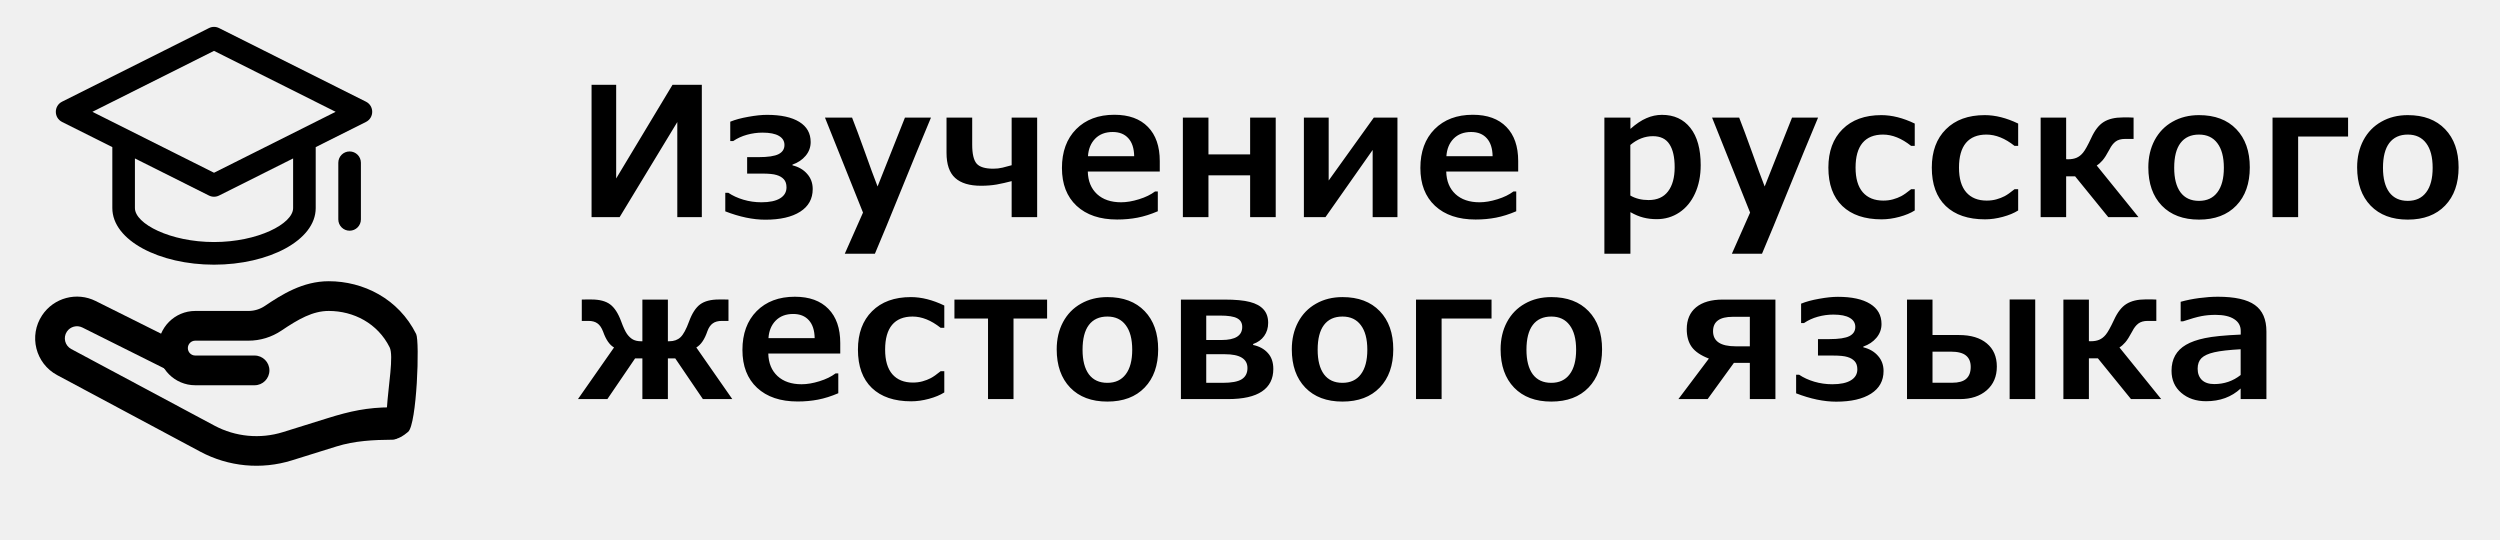
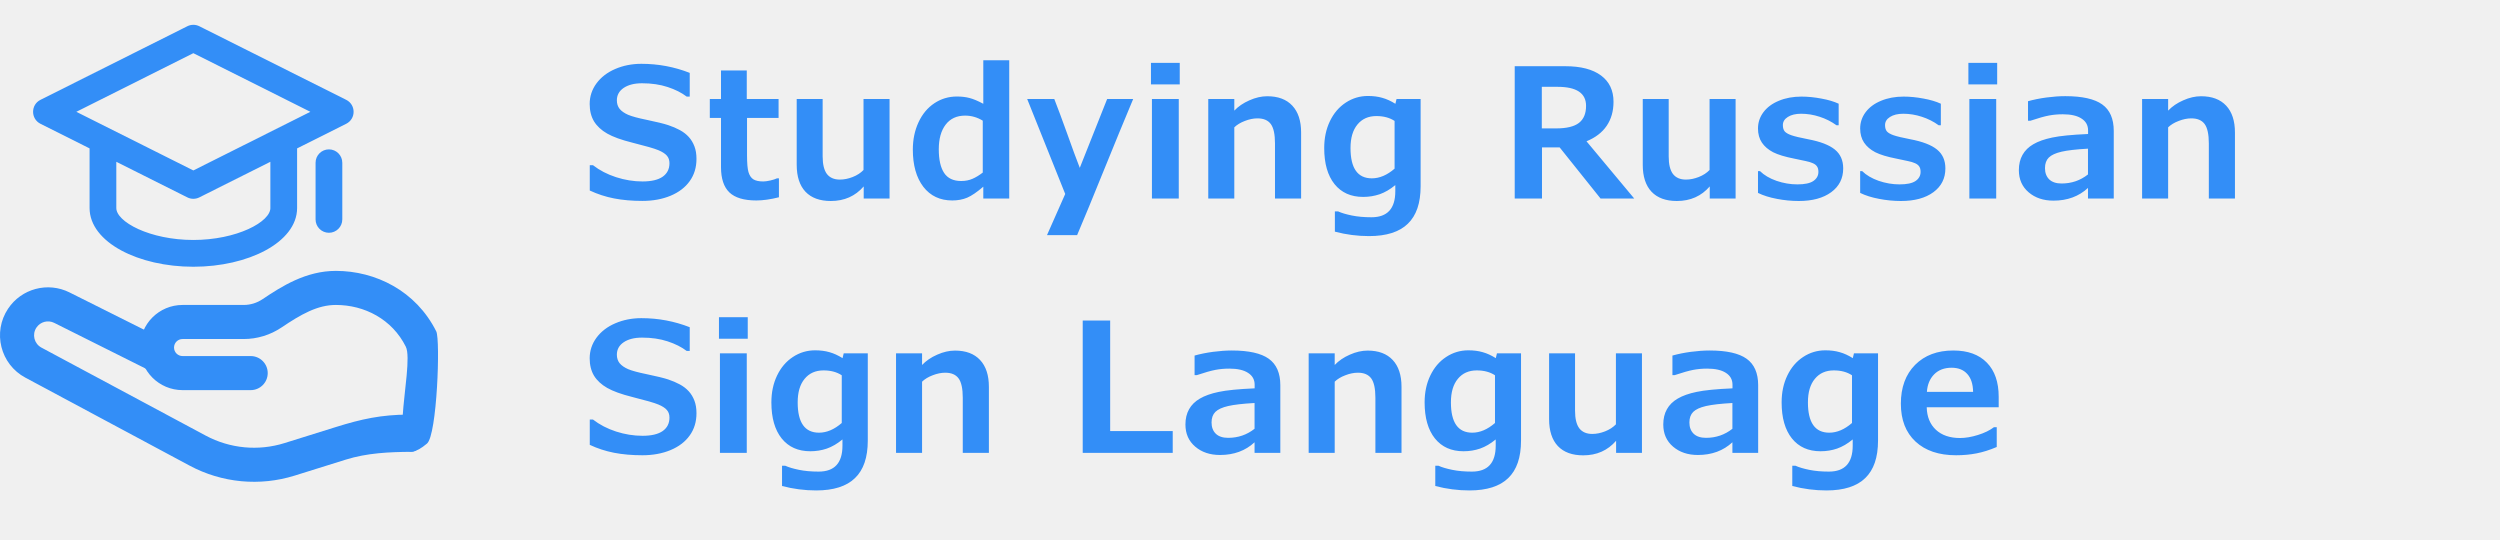
- <svg xmlns="http://www.w3.org/2000/svg" viewBox="0 0 1209 261" fill="current">
-   <path d="M297.98 41.02V86.309L325.223 41.02H339.402V105H327.543V59.023L299.656 105H286.078V41.02H297.98ZM393.027 91.422C393.027 96.148 391.008 99.801 386.969 102.379C382.93 104.957 377.315 106.246 370.125 106.246C364.138 106.246 357.678 104.9 350.746 102.207V93.227H352.207C354.298 94.63 356.733 95.747 359.512 96.578C362.319 97.409 365.227 97.824 368.234 97.824C372.159 97.824 375.152 97.194 377.215 95.934C379.306 94.673 380.352 92.897 380.352 90.606C380.352 88.944 379.922 87.641 379.062 86.695C378.203 85.75 377.029 85.062 375.539 84.633C374.078 84.174 371.743 83.945 368.535 83.945H361.316V75.996H366.773C371.385 75.996 374.637 75.509 376.527 74.535C378.418 73.561 379.363 72.086 379.363 70.109C379.363 68.219 378.475 66.758 376.699 65.727C374.923 64.667 372.273 64.137 368.75 64.137C366.229 64.137 363.723 64.481 361.23 65.168C358.767 65.856 356.547 66.872 354.57 68.219H353.152V58.852C355.53 57.878 358.438 57.09 361.875 56.488C365.341 55.858 368.363 55.543 370.941 55.543C377.673 55.543 382.872 56.675 386.539 58.938C390.206 61.2 392.039 64.452 392.039 68.691C392.039 71.184 391.223 73.404 389.59 75.352C387.986 77.271 385.866 78.689 383.23 79.606V79.949C386.238 80.694 388.616 82.083 390.363 84.117C392.139 86.122 393.027 88.557 393.027 91.422ZM412.062 56.875C413.695 61.029 415.758 66.572 418.25 73.504C420.714 80.465 422.762 86.022 424.395 90.176L437.629 56.875H450.219C448.299 61.286 441.124 78.775 428.691 109.34L423.105 122.703H408.539L417.348 102.809L398.957 56.875H412.062ZM501.566 105H489.234V87.598C486.742 88.257 484.322 88.801 481.973 89.231C479.652 89.632 477.132 89.832 474.41 89.832C468.853 89.832 464.685 88.572 461.906 86.051C459.128 83.53 457.738 79.477 457.738 73.891V56.875H470.156V69.938C470.156 74.406 470.872 77.471 472.305 79.133C473.737 80.766 476.43 81.582 480.383 81.582C481.93 81.582 483.419 81.41 484.852 81.066C486.284 80.723 487.745 80.336 489.234 79.906V56.875H501.566V105ZM526.059 82.957C526.173 87.569 527.663 91.207 530.527 93.871C533.392 96.507 537.273 97.824 542.172 97.824C544.807 97.824 547.686 97.337 550.809 96.363C553.96 95.389 556.552 94.129 558.586 92.582H559.918V102.164C556.509 103.625 553.243 104.656 550.121 105.258C547.027 105.859 543.733 106.16 540.238 106.16C531.931 106.16 525.4 103.954 520.645 99.543C515.918 95.132 513.555 89.03 513.555 81.238C513.555 73.361 515.846 67.102 520.43 62.461C525.042 57.82 531.201 55.5 538.906 55.5C545.924 55.5 551.339 57.462 555.148 61.387C558.958 65.283 560.863 70.783 560.863 77.887V82.957H526.059ZM548.488 75.523C548.431 71.771 547.5 68.892 545.695 66.887C543.891 64.853 541.355 63.836 538.09 63.836C534.566 63.836 531.745 64.91 529.625 67.059C527.534 69.207 526.374 72.029 526.145 75.523H548.488ZM616.938 105H604.562V84.805H584.41V105H572.035V56.875H584.41V74.664H604.562V56.875H616.938V105ZM675.805 105H663.816V72.516L641 105H630.559V56.875H642.547V87.297L664.375 56.875H675.805V105ZM699.395 82.957C699.509 87.569 700.999 91.207 703.863 93.871C706.728 96.507 710.609 97.824 715.508 97.824C718.143 97.824 721.022 97.337 724.145 96.363C727.296 95.389 729.888 94.129 731.922 92.582H733.254V102.164C729.845 103.625 726.579 104.656 723.457 105.258C720.363 105.859 717.069 106.16 713.574 106.16C705.267 106.16 698.736 103.954 693.98 99.543C689.254 95.132 686.891 89.03 686.891 81.238C686.891 73.361 689.182 67.102 693.766 62.461C698.378 57.82 704.536 55.5 712.242 55.5C719.26 55.5 724.674 57.462 728.484 61.387C732.294 65.283 734.199 70.783 734.199 77.887V82.957H699.395ZM721.824 75.523C721.767 71.771 720.836 68.892 719.031 66.887C717.227 64.853 714.691 63.836 711.426 63.836C707.902 63.836 705.081 64.91 702.961 67.059C700.87 69.207 699.71 72.029 699.48 75.523H721.824ZM822.457 79.863C822.457 85.019 821.54 89.588 819.707 93.57C817.902 97.523 815.367 100.589 812.102 102.766C808.865 104.914 805.227 105.988 801.188 105.988C798.867 105.988 796.719 105.73 794.742 105.215C792.766 104.728 790.674 103.854 788.469 102.594V122.703H775.879V56.875H788.469V62.332C791.219 59.897 793.811 58.164 796.246 57.133C798.681 56.073 801.173 55.543 803.723 55.543C809.566 55.543 814.15 57.648 817.473 61.859C820.796 66.07 822.457 72.072 822.457 79.863ZM809.867 80.894C809.867 75.996 809.022 72.272 807.332 69.723C805.671 67.144 803.007 65.856 799.34 65.856C795.444 65.856 791.806 67.273 788.426 70.109V94.559C790.947 96.019 793.883 96.75 797.234 96.75C801.388 96.75 804.525 95.361 806.645 92.582C808.793 89.775 809.867 85.879 809.867 80.894ZM841.062 56.875C842.695 61.029 844.758 66.572 847.25 73.504C849.714 80.465 851.762 86.022 853.395 90.176L866.629 56.875H879.219C877.299 61.286 870.124 78.775 857.691 109.34L852.105 122.703H837.539L846.348 102.809L827.957 56.875H841.062ZM909.941 106.074C901.777 106.074 895.447 103.926 890.949 99.629C886.452 95.303 884.203 89.116 884.203 81.066C884.203 73.217 886.48 67.03 891.035 62.504C895.59 57.949 901.849 55.672 909.812 55.672C914.94 55.672 920.326 57.033 925.969 59.754V70.539H924.207C919.624 66.901 915.098 65.082 910.629 65.082C906.275 65.082 902.966 66.428 900.703 69.121C898.469 71.814 897.352 75.796 897.352 81.066C897.352 86.309 898.512 90.276 900.832 92.969C903.181 95.662 906.49 97.008 910.758 97.008C912.448 97.008 914.009 96.807 915.441 96.406C916.902 96.005 918.234 95.49 919.438 94.859C920.641 94.229 922.23 93.112 924.207 91.508H925.969V101.777C923.992 103.038 921.514 104.069 918.535 104.871C915.585 105.673 912.72 106.074 909.941 106.074ZM959.957 106.074C951.793 106.074 945.462 103.926 940.965 99.629C936.467 95.303 934.219 89.116 934.219 81.066C934.219 73.217 936.496 67.03 941.051 62.504C945.605 57.949 951.865 55.672 959.828 55.672C964.956 55.672 970.341 57.033 975.984 59.754V70.539H974.223C969.639 66.901 965.113 65.082 960.645 65.082C956.29 65.082 952.982 66.428 950.719 69.121C948.484 71.814 947.367 75.796 947.367 81.066C947.367 86.309 948.527 90.276 950.848 92.969C953.197 95.662 956.505 97.008 960.773 97.008C962.464 97.008 964.025 96.807 965.457 96.406C966.918 96.005 968.25 95.49 969.453 94.859C970.656 94.229 972.246 93.112 974.223 91.508H975.984V101.777C974.008 103.038 971.53 104.069 968.551 104.871C965.6 105.673 962.736 106.074 959.957 106.074ZM999.188 105H986.855V56.875H999.188V76.984L1000.09 77.027C1001.69 77.027 1003.07 76.784 1004.21 76.297C1005.36 75.81 1006.41 74.993 1007.35 73.848C1008.33 72.673 1009.66 70.281 1011.35 66.672C1013.04 62.977 1015.04 60.413 1017.36 58.98C1019.71 57.52 1022.79 56.789 1026.6 56.789H1029.65L1031.8 56.875V67.188H1027.63C1025.74 67.188 1024.22 67.617 1023.08 68.477C1021.96 69.336 1021 70.568 1020.2 72.172C1018.82 74.75 1017.68 76.555 1016.76 77.586C1015.87 78.617 1014.94 79.434 1013.97 80.035L1034.16 105H1019.55L1003.53 85.277H999.188V105ZM1088 80.938C1088 88.729 1085.83 94.888 1081.47 99.414C1077.12 103.94 1071.1 106.203 1063.43 106.203C1055.81 106.203 1049.82 103.954 1045.46 99.457C1041.11 94.931 1038.93 88.758 1038.93 80.938C1038.93 76.01 1039.95 71.628 1041.98 67.789C1044.05 63.922 1046.94 60.943 1050.66 58.852C1054.39 56.732 1058.64 55.672 1063.43 55.672C1071.1 55.672 1077.12 57.935 1081.47 62.461C1085.83 66.987 1088 73.146 1088 80.938ZM1051.44 81.152C1051.44 86.28 1052.45 90.233 1054.49 93.012C1056.55 95.762 1059.53 97.137 1063.43 97.137C1067.29 97.137 1070.26 95.762 1072.32 93.012C1074.41 90.262 1075.46 86.309 1075.46 81.152C1075.46 75.967 1074.41 72 1072.32 69.25C1070.26 66.471 1067.29 65.082 1063.43 65.082C1059.53 65.082 1056.55 66.443 1054.49 69.164C1052.45 71.857 1051.44 75.853 1051.44 81.152ZM1135.53 66.027H1111.38V105H1099V56.875H1135.53V66.027ZM1188.98 80.938C1188.98 88.729 1186.8 94.888 1182.45 99.414C1178.1 103.94 1172.08 106.203 1164.4 106.203C1156.78 106.203 1150.8 103.954 1146.44 99.457C1142.09 94.931 1139.91 88.758 1139.91 80.938C1139.91 76.01 1140.93 71.628 1142.96 67.789C1145.02 63.922 1147.92 60.943 1151.64 58.852C1155.36 56.732 1159.62 55.672 1164.4 55.672C1172.08 55.672 1178.1 57.935 1182.45 62.461C1186.8 66.987 1188.98 73.146 1188.98 80.938ZM1152.41 81.152C1152.41 86.28 1153.43 90.233 1155.46 93.012C1157.53 95.762 1160.51 97.137 1164.4 97.137C1168.27 97.137 1171.23 95.762 1173.3 93.012C1175.39 90.262 1176.43 86.309 1176.43 81.152C1176.43 75.967 1175.39 72 1173.3 69.25C1171.23 66.471 1168.27 65.082 1164.4 65.082C1160.51 65.082 1157.53 66.443 1155.46 69.164C1153.43 71.857 1152.41 75.853 1152.41 81.152ZM322.988 165.027H323.719C325.924 165.027 327.715 164.383 329.09 163.094C330.465 161.805 331.854 159.241 333.258 155.402C334.69 151.507 336.466 148.771 338.586 147.195C340.734 145.62 343.757 144.832 347.652 144.832H350.445L352.293 144.875V155.188H349.113C347.251 155.188 345.776 155.589 344.688 156.391C343.599 157.164 342.74 158.41 342.109 160.129C340.763 164.111 338.973 166.746 336.738 168.035L354.141 193H339.918L326.555 173.32H322.988V193H310.656V173.32H307.133L293.727 193H279.504L296.949 168.035C294.801 166.832 293.039 164.283 291.664 160.387C290.919 158.439 289.988 157.092 288.871 156.348C287.783 155.574 286.35 155.188 284.574 155.188H281.352V144.875L283.242 144.832H286.035C289.931 144.832 292.939 145.62 295.059 147.195C297.178 148.771 298.954 151.507 300.387 155.402C301.418 158.238 302.363 160.272 303.223 161.504C304.111 162.736 305.085 163.638 306.145 164.211C307.204 164.755 308.465 165.027 309.926 165.027H310.656V144.875H322.988V165.027ZM371.543 170.957C371.658 175.569 373.147 179.207 376.012 181.871C378.876 184.507 382.758 185.824 387.656 185.824C390.292 185.824 393.171 185.337 396.293 184.363C399.444 183.389 402.036 182.129 404.07 180.582H405.402V190.164C401.993 191.625 398.728 192.656 395.605 193.258C392.512 193.859 389.217 194.16 385.723 194.16C377.415 194.16 370.884 191.954 366.129 187.543C361.402 183.132 359.039 177.03 359.039 169.238C359.039 161.361 361.331 155.102 365.914 150.461C370.526 145.82 376.685 143.5 384.391 143.5C391.409 143.5 396.823 145.462 400.633 149.387C404.443 153.283 406.348 158.783 406.348 165.887V170.957H371.543ZM393.973 163.523C393.915 159.771 392.984 156.892 391.18 154.887C389.375 152.853 386.84 151.836 383.574 151.836C380.051 151.836 377.229 152.91 375.109 155.059C373.018 157.207 371.858 160.029 371.629 163.523H393.973ZM440.637 194.074C432.473 194.074 426.142 191.926 421.645 187.629C417.147 183.303 414.898 177.116 414.898 169.066C414.898 161.217 417.176 155.03 421.73 150.504C426.285 145.949 432.544 143.672 440.508 143.672C445.635 143.672 451.021 145.033 456.664 147.754V158.539H454.902C450.319 154.901 445.793 153.082 441.324 153.082C436.97 153.082 433.661 154.428 431.398 157.121C429.164 159.814 428.047 163.796 428.047 169.066C428.047 174.309 429.207 178.276 431.527 180.969C433.876 183.661 437.185 185.008 441.453 185.008C443.143 185.008 444.704 184.807 446.137 184.406C447.598 184.005 448.93 183.49 450.133 182.859C451.336 182.229 452.926 181.112 454.902 179.508H456.664V189.777C454.688 191.038 452.21 192.069 449.23 192.871C446.28 193.673 443.415 194.074 440.637 194.074ZM506.379 154.027H490.137V193H477.805V154.027H461.562V144.875H506.379V154.027ZM560.09 168.938C560.09 176.729 557.913 182.888 553.559 187.414C549.204 191.94 543.189 194.203 535.512 194.203C527.892 194.203 521.905 191.954 517.551 187.457C513.197 182.931 511.02 176.758 511.02 168.938C511.02 164.01 512.036 159.628 514.07 155.789C516.133 151.922 519.026 148.943 522.75 146.852C526.474 144.732 530.728 143.672 535.512 143.672C543.189 143.672 549.204 145.935 553.559 150.461C557.913 154.987 560.09 161.146 560.09 168.938ZM523.523 169.152C523.523 174.28 524.54 178.233 526.574 181.012C528.637 183.762 531.616 185.137 535.512 185.137C539.379 185.137 542.344 183.762 544.406 181.012C546.497 178.262 547.543 174.309 547.543 169.152C547.543 163.967 546.497 160 544.406 157.25C542.344 154.471 539.379 153.082 535.512 153.082C531.616 153.082 528.637 154.443 526.574 157.164C524.54 159.857 523.523 163.853 523.523 169.152ZM571.09 144.875H592.059C597.444 144.875 601.583 145.262 604.477 146.035C607.37 146.78 609.561 147.983 611.051 149.645C612.54 151.277 613.285 153.44 613.285 156.133C613.285 158.568 612.641 160.688 611.352 162.492C610.091 164.268 608.315 165.557 606.023 166.359V166.832C609.003 167.462 611.366 168.751 613.113 170.699C614.889 172.618 615.777 175.197 615.777 178.434C615.777 183.217 613.944 186.841 610.277 189.305C606.639 191.768 601.154 193 593.82 193H571.09V144.875ZM590.727 164.426C597.401 164.426 600.738 162.32 600.738 158.109C600.738 156.19 599.936 154.801 598.332 153.941C596.757 153.053 593.949 152.609 589.91 152.609H583.336V164.426H590.727ZM591.242 185.137C595.568 185.137 598.647 184.564 600.48 183.418C602.342 182.243 603.273 180.439 603.273 178.004C603.273 173.535 599.621 171.301 592.316 171.301H583.336V185.137H591.242ZM673.785 168.938C673.785 176.729 671.608 182.888 667.254 187.414C662.9 191.94 656.884 194.203 649.207 194.203C641.587 194.203 635.6 191.954 631.246 187.457C626.892 182.931 624.715 176.758 624.715 168.938C624.715 164.01 625.732 159.628 627.766 155.789C629.828 151.922 632.721 148.943 636.445 146.852C640.169 144.732 644.423 143.672 649.207 143.672C656.884 143.672 662.9 145.935 667.254 150.461C671.608 154.987 673.785 161.146 673.785 168.938ZM637.219 169.152C637.219 174.28 638.236 178.233 640.27 181.012C642.332 183.762 645.311 185.137 649.207 185.137C653.074 185.137 656.039 183.762 658.102 181.012C660.193 178.262 661.238 174.309 661.238 169.152C661.238 163.967 660.193 160 658.102 157.25C656.039 154.471 653.074 153.082 649.207 153.082C645.311 153.082 642.332 154.443 640.27 157.164C638.236 159.857 637.219 163.853 637.219 169.152ZM721.309 154.027H697.16V193H684.785V144.875H721.309V154.027ZM774.762 168.938C774.762 176.729 772.585 182.888 768.23 187.414C763.876 191.94 757.861 194.203 750.184 194.203C742.564 194.203 736.577 191.954 732.223 187.457C727.868 182.931 725.691 176.758 725.691 168.938C725.691 164.01 726.708 159.628 728.742 155.789C730.805 151.922 733.698 148.943 737.422 146.852C741.146 144.732 745.4 143.672 750.184 143.672C757.861 143.672 763.876 145.935 768.23 150.461C772.585 154.987 774.762 161.146 774.762 168.938ZM738.195 169.152C738.195 174.28 739.212 178.233 741.246 181.012C743.309 183.762 746.288 185.137 750.184 185.137C754.051 185.137 757.016 183.762 759.078 181.012C761.169 178.262 762.215 174.309 762.215 169.152C762.215 163.967 761.169 160 759.078 157.25C757.016 154.471 754.051 153.082 750.184 153.082C746.288 153.082 743.309 154.443 741.246 157.164C739.212 159.857 738.195 163.853 738.195 169.152ZM858.594 193H846.219V175.469H838.527L825.809 193H811.672L826.41 173.406C822.486 171.888 819.721 170.012 818.117 167.777C816.513 165.543 815.711 162.678 815.711 159.184C815.711 154.629 817.215 151.105 820.223 148.613C823.259 146.121 827.57 144.875 833.156 144.875H858.594V193ZM846.219 167.477V153.211H837.926C831.595 153.211 828.43 155.531 828.43 160.172C828.43 165.042 832.068 167.477 839.344 167.477H846.219ZM910.887 179.422C910.887 184.148 908.867 187.801 904.828 190.379C900.789 192.957 895.174 194.246 887.984 194.246C881.997 194.246 875.538 192.9 868.605 190.207V181.227H870.066C872.158 182.63 874.592 183.747 877.371 184.578C880.178 185.409 883.086 185.824 886.094 185.824C890.018 185.824 893.012 185.194 895.074 183.934C897.165 182.673 898.211 180.897 898.211 178.605C898.211 176.944 897.781 175.641 896.922 174.695C896.062 173.75 894.888 173.062 893.398 172.633C891.938 172.174 889.603 171.945 886.395 171.945H879.176V163.996H884.633C889.245 163.996 892.496 163.509 894.387 162.535C896.277 161.561 897.223 160.086 897.223 158.109C897.223 156.219 896.335 154.758 894.559 153.727C892.783 152.667 890.133 152.137 886.609 152.137C884.089 152.137 881.582 152.48 879.09 153.168C876.626 153.855 874.406 154.872 872.43 156.219H871.012V146.852C873.389 145.878 876.297 145.09 879.734 144.488C883.201 143.858 886.223 143.543 888.801 143.543C895.533 143.543 900.732 144.674 904.398 146.938C908.065 149.201 909.898 152.452 909.898 156.691C909.898 159.184 909.082 161.404 907.449 163.352C905.845 165.271 903.725 166.689 901.09 167.605V167.949C904.098 168.694 906.475 170.083 908.223 172.117C909.999 174.122 910.887 176.557 910.887 179.422ZM971.859 144.832H984.234V193H971.859V144.832ZM965.672 177.273C965.672 182.057 964.039 185.882 960.773 188.746C957.508 191.582 953.197 193 947.84 193H922.23V144.875H934.562V162.02H947.367C953.125 162.02 957.608 163.366 960.816 166.059C964.053 168.751 965.672 172.49 965.672 177.273ZM944.059 185.094C947.152 185.094 949.415 184.464 950.848 183.203C952.309 181.914 953.039 179.995 953.039 177.445C953.039 175.01 952.28 173.177 950.762 171.945C949.243 170.685 946.78 170.055 943.371 170.055H934.562V185.094H944.059ZM1010.19 193H997.855V144.875H1010.19V164.984L1011.09 165.027C1012.69 165.027 1014.07 164.784 1015.21 164.297C1016.36 163.81 1017.41 162.993 1018.35 161.848C1019.33 160.673 1020.66 158.281 1022.35 154.672C1024.04 150.977 1026.04 148.413 1028.36 146.98C1030.71 145.52 1033.79 144.789 1037.6 144.789H1040.65L1042.8 144.875V155.188H1038.63C1036.74 155.188 1035.22 155.617 1034.08 156.477C1032.96 157.336 1032 158.568 1031.2 160.172C1029.82 162.75 1028.68 164.555 1027.76 165.586C1026.87 166.617 1025.94 167.434 1024.97 168.035L1045.16 193H1030.55L1014.53 173.277H1010.19V193ZM1083.58 187.887C1079.17 191.983 1073.6 194.031 1066.86 194.031C1062.02 194.031 1058.03 192.685 1054.88 189.992C1051.72 187.299 1050.15 183.733 1050.15 179.293C1050.15 176.457 1050.74 173.993 1051.91 171.902C1053.08 169.811 1054.83 168.092 1057.15 166.746C1059.5 165.371 1062.54 164.297 1066.26 163.523C1069.99 162.721 1075.77 162.148 1083.62 161.805V160.043C1083.62 157.579 1082.56 155.674 1080.44 154.328C1078.35 152.953 1075.34 152.266 1071.42 152.266C1069.04 152.266 1066.79 152.466 1064.67 152.867C1062.55 153.268 1059.56 154.113 1055.69 155.402H1054.57V145.949C1057.32 145.176 1060.3 144.574 1063.51 144.145C1066.75 143.715 1069.77 143.5 1072.58 143.5C1080.77 143.5 1086.73 144.832 1090.45 147.496C1094.18 150.16 1096.04 154.428 1096.04 160.301V193H1083.58V187.887ZM1083.58 168.895C1077.93 169.21 1073.68 169.697 1070.82 170.355C1067.95 171.014 1065.89 171.96 1064.63 173.191C1063.4 174.423 1062.78 176.128 1062.78 178.305C1062.78 180.596 1063.47 182.415 1064.84 183.762C1066.22 185.079 1068.21 185.738 1070.82 185.738C1075.63 185.738 1079.88 184.277 1083.58 181.355V168.895Z" fill="current" />
-   <path fill-rule="evenodd" clip-rule="evenodd" d="M30.02 49.173L101.055 13.578C102.594 12.807 104.404 12.807 105.943 13.578L176.978 49.173C181.006 51.191 181.006 56.951 176.978 58.969L152.678 71.146V100.619C152.678 116.302 129.815 128 103.499 128C77.184 128 54.321 116.302 54.321 100.619V71.146L30.02 58.969C25.992 56.951 25.992 51.191 30.02 49.173ZM65.249 76.623V100.619C65.249 108.255 82.434 117.048 103.499 117.048C124.564 117.048 141.749 108.255 141.749 100.619V76.623L105.943 94.565C104.404 95.336 102.594 95.336 101.055 94.565L65.249 76.623ZM163.606 78.714V106.095C163.606 109.12 166.053 111.571 169.07 111.571C172.088 111.571 174.535 109.12 174.535 106.095V78.714C174.535 75.69 172.088 73.238 169.07 73.238C166.053 73.238 163.606 75.69 163.606 78.714ZM103.499 24.599L162.316 54.071L103.499 83.544L44.682 54.071L103.499 24.599Z" fill="current" stroke="current" />
-   <path fill-rule="evenodd" clip-rule="evenodd" d="M201.257 161.533C192.702 144.388 175.644 136 158.98 136C146.388 136 136.208 142.481 128.101 147.943C125.747 149.53 122.997 150.374 120.189 150.374H94.428C84.525 150.374 76.498 158.418 76.498 168.341C76.498 178.264 84.525 186.308 94.428 186.308H123.118C127.079 186.308 130.291 183.09 130.291 179.121C130.291 175.152 127.079 171.934 123.118 171.934H94.428C92.448 171.934 90.842 170.325 90.842 168.341C90.842 166.356 92.448 164.747 94.428 164.747H120.189C125.878 164.747 131.409 163.035 136.105 159.871C144.364 154.307 151.233 150.374 158.98 150.374C171.006 150.374 182.638 156.36 188.427 167.961C192.504 176.132 177.769 225.424 197.359 208.848C201.592 205.266 203.029 165.084 201.257 161.533Z" fill="current" />
-   <path d="M32.343 160.379C33.984 157.921 37.201 157.068 39.847 158.389L79.785 178.327C83.33 180.097 87.641 178.662 89.413 175.123C91.186 171.583 89.749 167.279 86.204 165.509L46.266 145.571C37.145 141.018 26.057 143.958 20.4 152.429C13.78 162.344 17.155 175.796 27.676 181.423L96.905 218.452C110.491 225.719 126.43 227.227 141.141 222.637L162.751 215.895C171.471 213.174 180.575 212.708 189.845 212.642C191.686 212.629 193.289 211.376 193.729 209.589L195.462 202.557C195.992 200.408 194.676 198.237 192.526 197.713L189.961 197.089C189.651 197.013 189.331 196.974 189.012 196.976C177.647 197.025 169.402 198.805 158.469 202.216L136.86 208.958C125.827 212.401 113.872 211.27 103.683 205.82L34.453 168.791C31.401 167.158 30.422 163.255 32.343 160.379Z" fill="current" />
+ <svg xmlns="http://www.w3.org/2000/svg" viewBox="0 0 1209 261" fill="none">
+   <g clip-path="url(#clip0_3723_2612)">
+     <path fill-rule="evenodd" clip-rule="evenodd" d="M20.021 49.173L91.056 13.578C92.595 12.807 94.405 12.807 95.944 13.578L166.979 49.173C171.007 51.191 171.007 56.951 166.979 58.969L142.679 71.146V100.619C142.679 116.302 119.816 128 93.5 128C67.184 128 44.321 116.302 44.321 100.619V71.146L20.021 58.969C15.993 56.951 15.993 51.191 20.021 49.173ZM55.25 76.623V100.619C55.25 108.255 72.435 117.048 93.5 117.048C114.565 117.048 131.75 108.255 131.75 100.619V76.623L95.944 94.565C94.405 95.336 92.595 95.336 91.056 94.565L55.25 76.623ZM153.607 78.714V106.095C153.607 109.12 156.054 111.571 159.071 111.571C162.089 111.571 164.536 109.12 164.536 106.095V78.714C164.536 75.69 162.089 73.238 159.071 73.238C156.054 73.238 153.607 75.69 153.607 78.714ZM93.5 24.599L152.317 54.071L93.5 83.544L34.683 54.071L93.5 24.599Z" fill="#338EF7" stroke="#338EF7" stroke-width="2" />
+     <path fill-rule="evenodd" clip-rule="evenodd" d="M210.977 160.267C201.151 140.614 181.559 131 162.42 131C147.958 131 136.266 138.429 126.955 144.689C124.25 146.508 121.092 147.476 117.868 147.476H88.281C76.907 147.476 67.686 156.696 67.686 168.07C67.686 179.444 76.907 188.664 88.281 188.664H121.232C125.781 188.664 129.469 184.976 129.469 180.427C129.469 175.877 125.781 172.189 121.232 172.189H88.281C86.006 172.189 84.162 170.345 84.162 168.07C84.162 165.795 86.006 163.951 88.281 163.951H117.868C124.402 163.951 130.755 161.988 136.148 158.362C145.633 151.984 153.522 147.476 162.42 147.476C176.233 147.476 189.592 154.337 196.241 167.635C200.924 177 184 233.5 206.499 214.5C211.362 210.394 213.012 164.336 210.977 160.267Z" fill="#338EF7" />
+     <path d="M17.611 158.428C19.494 155.602 23.187 154.621 26.225 156.14L72.068 179.062C76.137 181.096 81.085 179.447 83.12 175.378C85.155 171.308 83.505 166.36 79.436 164.326L33.593 141.404C23.123 136.169 10.395 139.55 3.902 149.289C-3.697 160.687 0.178 176.152 12.254 182.621L91.719 225.192C107.314 233.546 125.61 235.279 142.496 230.003L167.301 222.251C177.455 219.078 188.064 218.573 198.864 218.508C200.705 218.497 202.308 217.243 202.748 215.456L204.993 206.332C205.522 204.184 204.207 202.015 202.058 201.49L198.467 200.614C198.156 200.538 197.835 200.5 197.516 200.501C184.434 200.55 174.959 202.597 162.387 206.526L137.582 214.277C124.918 218.234 111.195 216.934 99.499 210.669L20.034 168.098C16.53 166.221 15.406 161.735 17.611 158.428Z" fill="#338EF7" />
+     <path d="M336.816 76.836C336.816 80.961 335.728 84.542 333.551 87.578C331.402 90.615 328.309 92.978 324.27 94.668C320.259 96.329 315.719 97.16 310.648 97.16C305.635 97.16 301.066 96.759 296.941 95.957C292.845 95.155 288.935 93.88 285.211 92.133V79.887H286.758C289.966 82.379 293.69 84.312 297.93 85.688C302.198 87.062 306.466 87.75 310.734 87.75C315.003 87.75 318.24 86.991 320.445 85.473C322.651 83.926 323.754 81.749 323.754 78.941C323.754 77.452 323.339 76.234 322.508 75.289C321.677 74.315 320.302 73.427 318.383 72.625C316.492 71.823 312.281 70.606 305.75 68.973C300.479 67.655 296.44 66.194 293.633 64.59C290.826 62.986 288.706 61.023 287.273 58.703C285.87 56.354 285.168 53.547 285.168 50.281C285.168 46.643 286.257 43.335 288.434 40.355C290.639 37.348 293.676 35.013 297.543 33.352C301.41 31.69 305.621 30.859 310.176 30.859C318.311 30.859 326.103 32.32 333.551 35.242V46.715H332.09C329.598 44.824 326.518 43.277 322.852 42.074C319.185 40.871 315.06 40.27 310.477 40.27C306.81 40.27 303.859 41.014 301.625 42.504C299.419 43.993 298.316 45.999 298.316 48.52C298.316 50.152 298.76 51.527 299.648 52.645C300.565 53.762 301.94 54.721 303.773 55.523C305.607 56.297 308.557 57.099 312.625 57.93C317.581 58.961 321.09 59.82 323.152 60.508C325.215 61.195 327.091 61.997 328.781 62.914C330.471 63.831 331.904 64.934 333.078 66.223C334.253 67.512 335.169 69.03 335.828 70.777C336.487 72.496 336.816 74.516 336.816 76.836ZM343.262 57.027V47.875H348.676V34.082H361.137V47.875H376.52V57.027H361.266V75.246C361.266 78.884 361.495 81.534 361.953 83.195C362.44 84.828 363.228 86.003 364.316 86.719C365.434 87.406 367.023 87.75 369.086 87.75C370.003 87.75 371.163 87.592 372.566 87.277C373.999 86.934 375.059 86.59 375.746 86.246H376.691V95.398C372.624 96.43 368.986 96.945 365.777 96.945C359.79 96.945 355.436 95.642 352.715 93.035C350.022 90.428 348.676 86.361 348.676 80.832V57.027H343.262ZM430.188 96H417.684V90.156C413.616 94.854 408.316 97.203 401.785 97.203C396.457 97.203 392.375 95.713 389.539 92.734C386.703 89.727 385.285 85.372 385.285 79.672V47.875H397.832V75.633C397.832 79.471 398.52 82.307 399.895 84.141C401.298 85.945 403.389 86.848 406.168 86.848C408.173 86.848 410.236 86.432 412.355 85.602C414.475 84.771 416.223 83.639 417.598 82.207V47.875H430.188V96ZM488.066 96H475.52V90.285C472.454 92.921 469.848 94.697 467.699 95.613C465.551 96.501 463.159 96.945 460.523 96.945C454.594 96.945 449.924 94.74 446.516 90.328C443.135 85.888 441.445 79.887 441.445 72.324C441.445 67.483 442.362 63.086 444.195 59.133C446.029 55.18 448.578 52.115 451.844 49.938C455.109 47.76 458.747 46.672 462.758 46.672C465.021 46.672 467.069 46.915 468.902 47.402C470.764 47.889 472.97 48.82 475.52 50.195V29.141H488.066V96ZM475.262 58.359C472.626 56.727 469.776 55.91 466.711 55.91C462.672 55.91 459.535 57.371 457.301 60.293C455.095 63.186 453.992 67.154 453.992 72.195C453.992 77.208 454.852 81.018 456.57 83.625C458.289 86.232 461.039 87.535 464.82 87.535C466.854 87.535 468.688 87.177 470.32 86.461C471.953 85.745 473.6 84.742 475.262 83.453V58.359ZM509.852 47.875C511.484 52.029 513.547 57.572 516.039 64.504C518.503 71.465 520.551 77.022 522.184 81.176L535.418 47.875H548.008C546.089 52.286 538.913 69.775 526.48 100.34L520.895 113.703H506.328L515.137 93.809L496.746 47.875H509.852ZM570.523 40.828H556.602V30.387H570.523V40.828ZM570.051 96H557.074V47.875H570.051V96ZM629.219 96H616.586V69.359C616.586 64.948 615.913 61.825 614.566 59.992C613.22 58.159 611.072 57.242 608.121 57.242C606.173 57.242 604.139 57.658 602.02 58.488C599.9 59.29 598.195 60.322 596.906 61.582V96H584.316V47.875H596.906V53.504C598.826 51.47 601.26 49.809 604.211 48.52C607.161 47.202 610.04 46.543 612.848 46.543C618.09 46.543 622.129 48.061 624.965 51.098C627.801 54.134 629.219 58.46 629.219 64.074V96ZM687.012 90.07C687.012 98.206 684.949 104.25 680.824 108.203C676.728 112.185 670.469 114.176 662.047 114.176C656.461 114.176 650.961 113.46 645.547 112.027V102.23H647.094C648.727 102.975 650.932 103.634 653.711 104.207C656.49 104.78 659.669 105.066 663.25 105.066C670.927 105.066 674.766 100.884 674.766 92.519V89.512C672.273 91.574 669.753 93.049 667.203 93.938C664.682 94.797 662.018 95.227 659.211 95.227C653.31 95.227 648.698 93.164 645.375 89.039C642.052 84.885 640.391 79.07 640.391 71.594C640.391 66.753 641.307 62.427 643.141 58.617C644.974 54.779 647.523 51.785 650.789 49.637C654.055 47.488 657.635 46.414 661.531 46.414C664.109 46.414 666.43 46.715 668.492 47.316C670.555 47.889 672.66 48.849 674.809 50.195L675.367 47.875H687.012V90.07ZM674.422 58.488C672.044 56.913 669.108 56.125 665.613 56.125C661.746 56.125 658.695 57.486 656.461 60.207C654.227 62.9 653.109 66.695 653.109 71.594C653.109 81.362 656.547 86.246 663.422 86.246C667.146 86.246 670.812 84.685 674.422 81.562V58.488ZM767.02 51.184C767.02 45.053 762.422 41.988 753.227 41.988H745.621V62.098H752.539C757.609 62.098 761.29 61.21 763.582 59.434C765.874 57.658 767.02 54.908 767.02 51.184ZM790.309 96H774.023L754.258 71.293H745.707V96H732.516V32.02H756.965C764.499 32.02 770.271 33.523 774.281 36.531C778.292 39.51 780.297 43.736 780.297 49.207C780.297 53.733 779.194 57.615 776.988 60.852C774.811 64.06 771.56 66.552 767.234 68.328L790.309 96ZM839.336 96H826.832V90.156C822.764 94.854 817.465 97.203 810.934 97.203C805.605 97.203 801.523 95.713 798.688 92.734C795.852 89.727 794.434 85.372 794.434 79.672V47.875H806.98V75.633C806.98 79.471 807.668 82.307 809.043 84.141C810.447 85.945 812.538 86.848 815.316 86.848C817.322 86.848 819.384 86.432 821.504 85.602C823.624 84.771 825.371 83.639 826.746 82.207V47.875H839.336V96ZM891.371 81.434C891.371 86.275 889.438 90.113 885.57 92.949C881.703 95.785 876.475 97.203 869.887 97.203C866.363 97.203 862.84 96.859 859.316 96.172C855.793 95.513 852.742 94.553 850.164 93.293V82.766H851.152C853.129 84.713 855.779 86.275 859.102 87.449C862.453 88.595 865.819 89.168 869.199 89.168C872.751 89.168 875.329 88.624 876.934 87.535C878.566 86.418 879.383 84.943 879.383 83.109C879.383 82.021 879.168 81.162 878.738 80.531C878.309 79.872 877.635 79.342 876.719 78.941C875.802 78.512 874.613 78.154 873.152 77.867C871.691 77.552 869.93 77.18 867.867 76.75C863.312 75.862 859.846 74.816 857.469 73.613C855.12 72.382 853.315 70.835 852.055 68.973C850.794 67.082 850.164 64.805 850.164 62.141C850.164 59.247 851.038 56.626 852.785 54.277C854.561 51.9 857.053 50.052 860.262 48.734C863.47 47.388 867.108 46.715 871.176 46.715C874.241 46.715 877.435 47.03 880.758 47.66C884.081 48.262 886.888 49.092 889.18 50.152V60.594H888.148C885.656 58.789 882.935 57.414 879.984 56.469C877.034 55.495 874.04 55.008 871.004 55.008C868.368 55.008 866.234 55.523 864.602 56.555C862.997 57.557 862.195 58.875 862.195 60.508C862.195 61.825 862.496 62.842 863.098 63.559C863.699 64.246 864.773 64.862 866.32 65.406C867.867 65.951 870.56 66.595 874.398 67.34C880.328 68.457 884.639 70.118 887.332 72.324C890.025 74.501 891.371 77.538 891.371 81.434ZM940.785 81.434C940.785 86.275 938.852 90.113 934.984 92.949C931.117 95.785 925.889 97.203 919.301 97.203C915.777 97.203 912.254 96.859 908.73 96.172C905.207 95.513 902.156 94.553 899.578 93.293V82.766H900.566C902.543 84.713 905.193 86.275 908.516 87.449C911.867 88.595 915.233 89.168 918.613 89.168C922.165 89.168 924.743 88.624 926.348 87.535C927.98 86.418 928.797 84.943 928.797 83.109C928.797 82.021 928.582 81.162 928.152 80.531C927.723 79.872 927.049 79.342 926.133 78.941C925.216 78.512 924.027 78.154 922.566 77.867C921.105 77.552 919.344 77.18 917.281 76.75C912.727 75.862 909.26 74.816 906.883 73.613C904.534 72.382 902.729 70.835 901.469 68.973C900.208 67.082 899.578 64.805 899.578 62.141C899.578 59.247 900.452 56.626 902.199 54.277C903.975 51.9 906.467 50.052 909.676 48.734C912.884 47.388 916.522 46.715 920.59 46.715C923.655 46.715 926.849 47.03 930.172 47.66C933.495 48.262 936.302 49.092 938.594 50.152V60.594H937.562C935.07 58.789 932.349 57.414 929.398 56.469C926.448 55.495 923.454 55.008 920.418 55.008C917.783 55.008 915.648 55.523 914.016 56.555C912.411 57.557 911.609 58.875 911.609 60.508C911.609 61.825 911.91 62.842 912.512 63.559C913.113 64.246 914.188 64.862 915.734 65.406C917.281 65.951 919.974 66.595 923.812 67.34C929.742 68.457 934.053 70.118 936.746 72.324C939.439 74.501 940.785 77.538 940.785 81.434ZM965.836 40.828H951.914V30.387H965.836V40.828ZM965.363 96H952.387V47.875H965.363V96ZM1009.75 90.887C1005.34 94.983 999.767 97.031 993.035 97.031C988.194 97.031 984.198 95.685 981.047 92.992C977.896 90.299 976.32 86.733 976.32 82.293C976.32 79.457 976.908 76.993 978.082 74.902C979.257 72.811 981.004 71.092 983.324 69.746C985.673 68.371 988.71 67.297 992.434 66.523C996.158 65.721 1001.94 65.148 1009.79 64.805V63.043C1009.79 60.579 1008.73 58.675 1006.61 57.328C1004.52 55.953 1001.51 55.266 997.59 55.266C995.212 55.266 992.964 55.466 990.844 55.867C988.724 56.268 985.73 57.113 981.863 58.402H980.746V48.949C983.496 48.176 986.475 47.574 989.684 47.145C992.921 46.715 995.943 46.5 998.75 46.5C1006.94 46.5 1012.9 47.832 1016.62 50.496C1020.35 53.16 1022.21 57.428 1022.21 63.301V96H1009.75V90.887ZM1009.75 71.894C1004.11 72.21 999.853 72.697 996.988 73.356C994.124 74.014 992.061 74.96 990.801 76.191C989.569 77.423 988.953 79.128 988.953 81.305C988.953 83.596 989.641 85.415 991.016 86.762C992.391 88.079 994.382 88.738 996.988 88.738C1001.8 88.738 1006.05 87.277 1009.75 84.356V71.894ZM1080.82 96H1068.19V69.359C1068.19 64.948 1067.51 61.825 1066.17 59.992C1064.82 58.159 1062.67 57.242 1059.72 57.242C1057.77 57.242 1055.74 57.658 1053.62 58.488C1051.5 59.29 1049.8 60.322 1048.51 61.582V96H1035.92V47.875H1048.51V53.504C1050.43 51.47 1052.86 49.809 1055.81 48.52C1058.76 47.202 1061.64 46.543 1064.45 46.543C1069.69 46.543 1073.73 48.061 1076.57 51.098C1079.4 54.134 1080.82 58.46 1080.82 64.074V96ZM336.816 199.836C336.816 203.961 335.728 207.542 333.551 210.578C331.402 213.615 328.309 215.978 324.27 217.668C320.259 219.329 315.719 220.16 310.648 220.16C305.635 220.16 301.066 219.759 296.941 218.957C292.845 218.155 288.935 216.88 285.211 215.133V202.887H286.758C289.966 205.379 293.69 207.312 297.93 208.688C302.198 210.062 306.466 210.75 310.734 210.75C315.003 210.75 318.24 209.991 320.445 208.473C322.651 206.926 323.754 204.749 323.754 201.941C323.754 200.452 323.339 199.234 322.508 198.289C321.677 197.315 320.302 196.427 318.383 195.625C316.492 194.823 312.281 193.605 305.75 191.973C300.479 190.655 296.44 189.194 293.633 187.59C290.826 185.986 288.706 184.023 287.273 181.703C285.87 179.354 285.168 176.547 285.168 173.281C285.168 169.643 286.257 166.335 288.434 163.355C290.639 160.348 293.676 158.013 297.543 156.352C301.41 154.69 305.621 153.859 310.176 153.859C318.311 153.859 326.103 155.32 333.551 158.242V169.715H332.09C329.598 167.824 326.518 166.277 322.852 165.074C319.185 163.871 315.06 163.27 310.477 163.27C306.81 163.27 303.859 164.014 301.625 165.504C299.419 166.993 298.316 168.999 298.316 171.52C298.316 173.152 298.76 174.527 299.648 175.645C300.565 176.762 301.94 177.721 303.773 178.523C305.607 179.297 308.557 180.099 312.625 180.93C317.581 181.961 321.09 182.82 323.152 183.508C325.215 184.195 327.091 184.997 328.781 185.914C330.471 186.831 331.904 187.934 333.078 189.223C334.253 190.512 335.169 192.03 335.828 193.777C336.487 195.496 336.816 197.516 336.816 199.836ZM361.609 163.828H347.688V153.387H361.609V163.828ZM361.137 219H348.16V170.875H361.137V219ZM419.66 213.07C419.66 221.206 417.598 227.25 413.473 231.203C409.376 235.185 403.117 237.176 394.695 237.176C389.109 237.176 383.609 236.46 378.195 235.027V225.23H379.742C381.375 225.975 383.581 226.634 386.359 227.207C389.138 227.78 392.318 228.066 395.898 228.066C403.576 228.066 407.414 223.884 407.414 215.52V212.512C404.922 214.574 402.401 216.049 399.852 216.938C397.331 217.797 394.667 218.227 391.859 218.227C385.958 218.227 381.346 216.164 378.023 212.039C374.701 207.885 373.039 202.07 373.039 194.594C373.039 189.753 373.956 185.427 375.789 181.617C377.622 177.779 380.172 174.785 383.438 172.637C386.703 170.488 390.284 169.414 394.18 169.414C396.758 169.414 399.078 169.715 401.141 170.316C403.203 170.889 405.309 171.849 407.457 173.195L408.016 170.875H419.66V213.07ZM407.07 181.488C404.693 179.913 401.757 179.125 398.262 179.125C394.395 179.125 391.344 180.486 389.109 183.207C386.875 185.9 385.758 189.695 385.758 194.594C385.758 204.362 389.195 209.246 396.07 209.246C399.794 209.246 403.461 207.685 407.07 204.562V181.488ZM478.227 219H465.594V192.359C465.594 187.948 464.921 184.826 463.574 182.992C462.228 181.159 460.079 180.242 457.129 180.242C455.181 180.242 453.147 180.658 451.027 181.488C448.908 182.29 447.203 183.322 445.914 184.582V219H433.324V170.875H445.914V176.504C447.833 174.47 450.268 172.809 453.219 171.52C456.169 170.202 459.048 169.543 461.855 169.543C467.098 169.543 471.137 171.061 473.973 174.098C476.809 177.134 478.227 181.46 478.227 187.074V219ZM567.129 219H523.602V155.02H536.879V208.473H567.129V219ZM606.703 213.887C602.292 217.983 596.72 220.031 589.988 220.031C585.147 220.031 581.151 218.685 578 215.992C574.849 213.299 573.273 209.733 573.273 205.293C573.273 202.457 573.861 199.993 575.035 197.902C576.21 195.811 577.957 194.092 580.277 192.746C582.626 191.371 585.663 190.297 589.387 189.523C593.111 188.721 598.897 188.148 606.746 187.805V186.043C606.746 183.579 605.686 181.674 603.566 180.328C601.475 178.953 598.467 178.266 594.543 178.266C592.165 178.266 589.917 178.466 587.797 178.867C585.677 179.268 582.684 180.113 578.816 181.402H577.699V171.949C580.449 171.176 583.428 170.574 586.637 170.145C589.874 169.715 592.896 169.5 595.703 169.5C603.896 169.5 609.854 170.832 613.578 173.496C617.302 176.16 619.164 180.428 619.164 186.301V219H606.703V213.887ZM606.703 194.895C601.06 195.21 596.806 195.697 593.941 196.355C591.077 197.014 589.014 197.96 587.754 199.191C586.522 200.423 585.906 202.128 585.906 204.305C585.906 206.596 586.594 208.415 587.969 209.762C589.344 211.079 591.335 211.738 593.941 211.738C598.754 211.738 603.008 210.277 606.703 207.355V194.895ZM677.773 219H665.141V192.359C665.141 187.948 664.467 184.826 663.121 182.992C661.775 181.159 659.626 180.242 656.676 180.242C654.728 180.242 652.694 180.658 650.574 181.488C648.454 182.29 646.75 183.322 645.461 184.582V219H632.871V170.875H645.461V176.504C647.38 174.47 649.815 172.809 652.766 171.52C655.716 170.202 658.595 169.543 661.402 169.543C666.645 169.543 670.684 171.061 673.52 174.098C676.355 177.134 677.773 181.46 677.773 187.074V219ZM735.566 213.07C735.566 221.206 733.504 227.25 729.379 231.203C725.283 235.185 719.023 237.176 710.602 237.176C705.016 237.176 699.516 236.46 694.102 235.027V225.23H695.648C697.281 225.975 699.487 226.634 702.266 227.207C705.044 227.78 708.224 228.066 711.805 228.066C719.482 228.066 723.32 223.884 723.32 215.52V212.512C720.828 214.574 718.307 216.049 715.758 216.938C713.237 217.797 710.573 218.227 707.766 218.227C701.865 218.227 697.253 216.164 693.93 212.039C690.607 207.885 688.945 202.07 688.945 194.594C688.945 189.753 689.862 185.427 691.695 181.617C693.529 177.779 696.078 174.785 699.344 172.637C702.609 170.488 706.19 169.414 710.086 169.414C712.664 169.414 714.984 169.715 717.047 170.316C719.109 170.889 721.215 171.849 723.363 173.195L723.922 170.875H735.566V213.07ZM722.977 181.488C720.599 179.913 717.663 179.125 714.168 179.125C710.301 179.125 707.25 180.486 705.016 183.207C702.781 185.9 701.664 189.695 701.664 194.594C701.664 204.362 705.102 209.246 711.977 209.246C715.701 209.246 719.367 207.685 722.977 204.562V181.488ZM794.047 219H781.543V213.156C777.475 217.854 772.176 220.203 765.645 220.203C760.316 220.203 756.234 218.714 753.398 215.734C750.562 212.727 749.145 208.372 749.145 202.672V170.875H761.691V198.633C761.691 202.471 762.379 205.307 763.754 207.141C765.158 208.945 767.249 209.848 770.027 209.848C772.033 209.848 774.095 209.432 776.215 208.602C778.335 207.771 780.082 206.639 781.457 205.207V170.875H794.047V219ZM837.789 213.887C833.378 217.983 827.806 220.031 821.074 220.031C816.233 220.031 812.237 218.685 809.086 215.992C805.935 213.299 804.359 209.733 804.359 205.293C804.359 202.457 804.947 199.993 806.121 197.902C807.296 195.811 809.043 194.092 811.363 192.746C813.712 191.371 816.749 190.297 820.473 189.523C824.197 188.721 829.983 188.148 837.832 187.805V186.043C837.832 183.579 836.772 181.674 834.652 180.328C832.561 178.953 829.553 178.266 825.629 178.266C823.251 178.266 821.003 178.466 818.883 178.867C816.763 179.268 813.77 180.113 809.902 181.402H808.785V171.949C811.535 171.176 814.514 170.574 817.723 170.145C820.96 169.715 823.982 169.5 826.789 169.5C834.982 169.5 840.94 170.832 844.664 173.496C848.388 176.16 850.25 180.428 850.25 186.301V219H837.789V213.887ZM837.789 194.895C832.146 195.21 827.892 195.697 825.027 196.355C822.163 197.014 820.1 197.96 818.84 199.191C817.608 200.423 816.992 202.128 816.992 204.305C816.992 206.596 817.68 208.415 819.055 209.762C820.43 211.079 822.421 211.738 825.027 211.738C829.84 211.738 834.094 210.277 837.789 207.355V194.895ZM908.215 213.07C908.215 221.206 906.152 227.25 902.027 231.203C897.931 235.185 891.672 237.176 883.25 237.176C877.664 237.176 872.164 236.46 866.75 235.027V225.23H868.297C869.93 225.975 872.135 226.634 874.914 227.207C877.693 227.78 880.872 228.066 884.453 228.066C892.13 228.066 895.969 223.884 895.969 215.52V212.512C893.477 214.574 890.956 216.049 888.406 216.938C885.885 217.797 883.221 218.227 880.414 218.227C874.513 218.227 869.901 216.164 866.578 212.039C863.255 207.885 861.594 202.07 861.594 194.594C861.594 189.753 862.51 185.427 864.344 181.617C866.177 177.779 868.727 174.785 871.992 172.637C875.258 170.488 878.839 169.414 882.734 169.414C885.312 169.414 887.633 169.715 889.695 170.316C891.758 170.889 893.863 171.849 896.012 173.195L896.57 170.875H908.215V213.07ZM895.625 181.488C893.247 179.913 890.311 179.125 886.816 179.125C882.949 179.125 879.898 180.486 877.664 183.207C875.43 185.9 874.312 189.695 874.312 194.594C874.312 204.362 877.75 209.246 884.625 209.246C888.349 209.246 892.016 207.685 895.625 204.562V181.488ZM931.762 196.957C931.876 201.569 933.366 205.207 936.23 207.871C939.095 210.507 942.977 211.824 947.875 211.824C950.51 211.824 953.389 211.337 956.512 210.363C959.663 209.389 962.255 208.129 964.289 206.582H965.621V216.164C962.212 217.625 958.947 218.656 955.824 219.258C952.73 219.859 949.436 220.16 945.941 220.16C937.634 220.16 931.103 217.954 926.348 213.543C921.621 209.132 919.258 203.03 919.258 195.238C919.258 187.361 921.549 181.102 926.133 176.461C930.745 171.82 936.904 169.5 944.609 169.5C951.628 169.5 957.042 171.462 960.852 175.387C964.661 179.283 966.566 184.783 966.566 191.887V196.957H931.762ZM954.191 189.523C954.134 185.771 953.203 182.892 951.398 180.887C949.594 178.853 947.059 177.836 943.793 177.836C940.27 177.836 937.448 178.91 935.328 181.059C933.237 183.207 932.077 186.029 931.848 189.523H954.191Z" fill="#338EF7" />
+   </g>
+   <defs>
+     <clipPath id="clip0_3723_2612">
+       <rect width="1209" height="261" fill="white" />
+     </clipPath>
+   </defs>
</svg>
